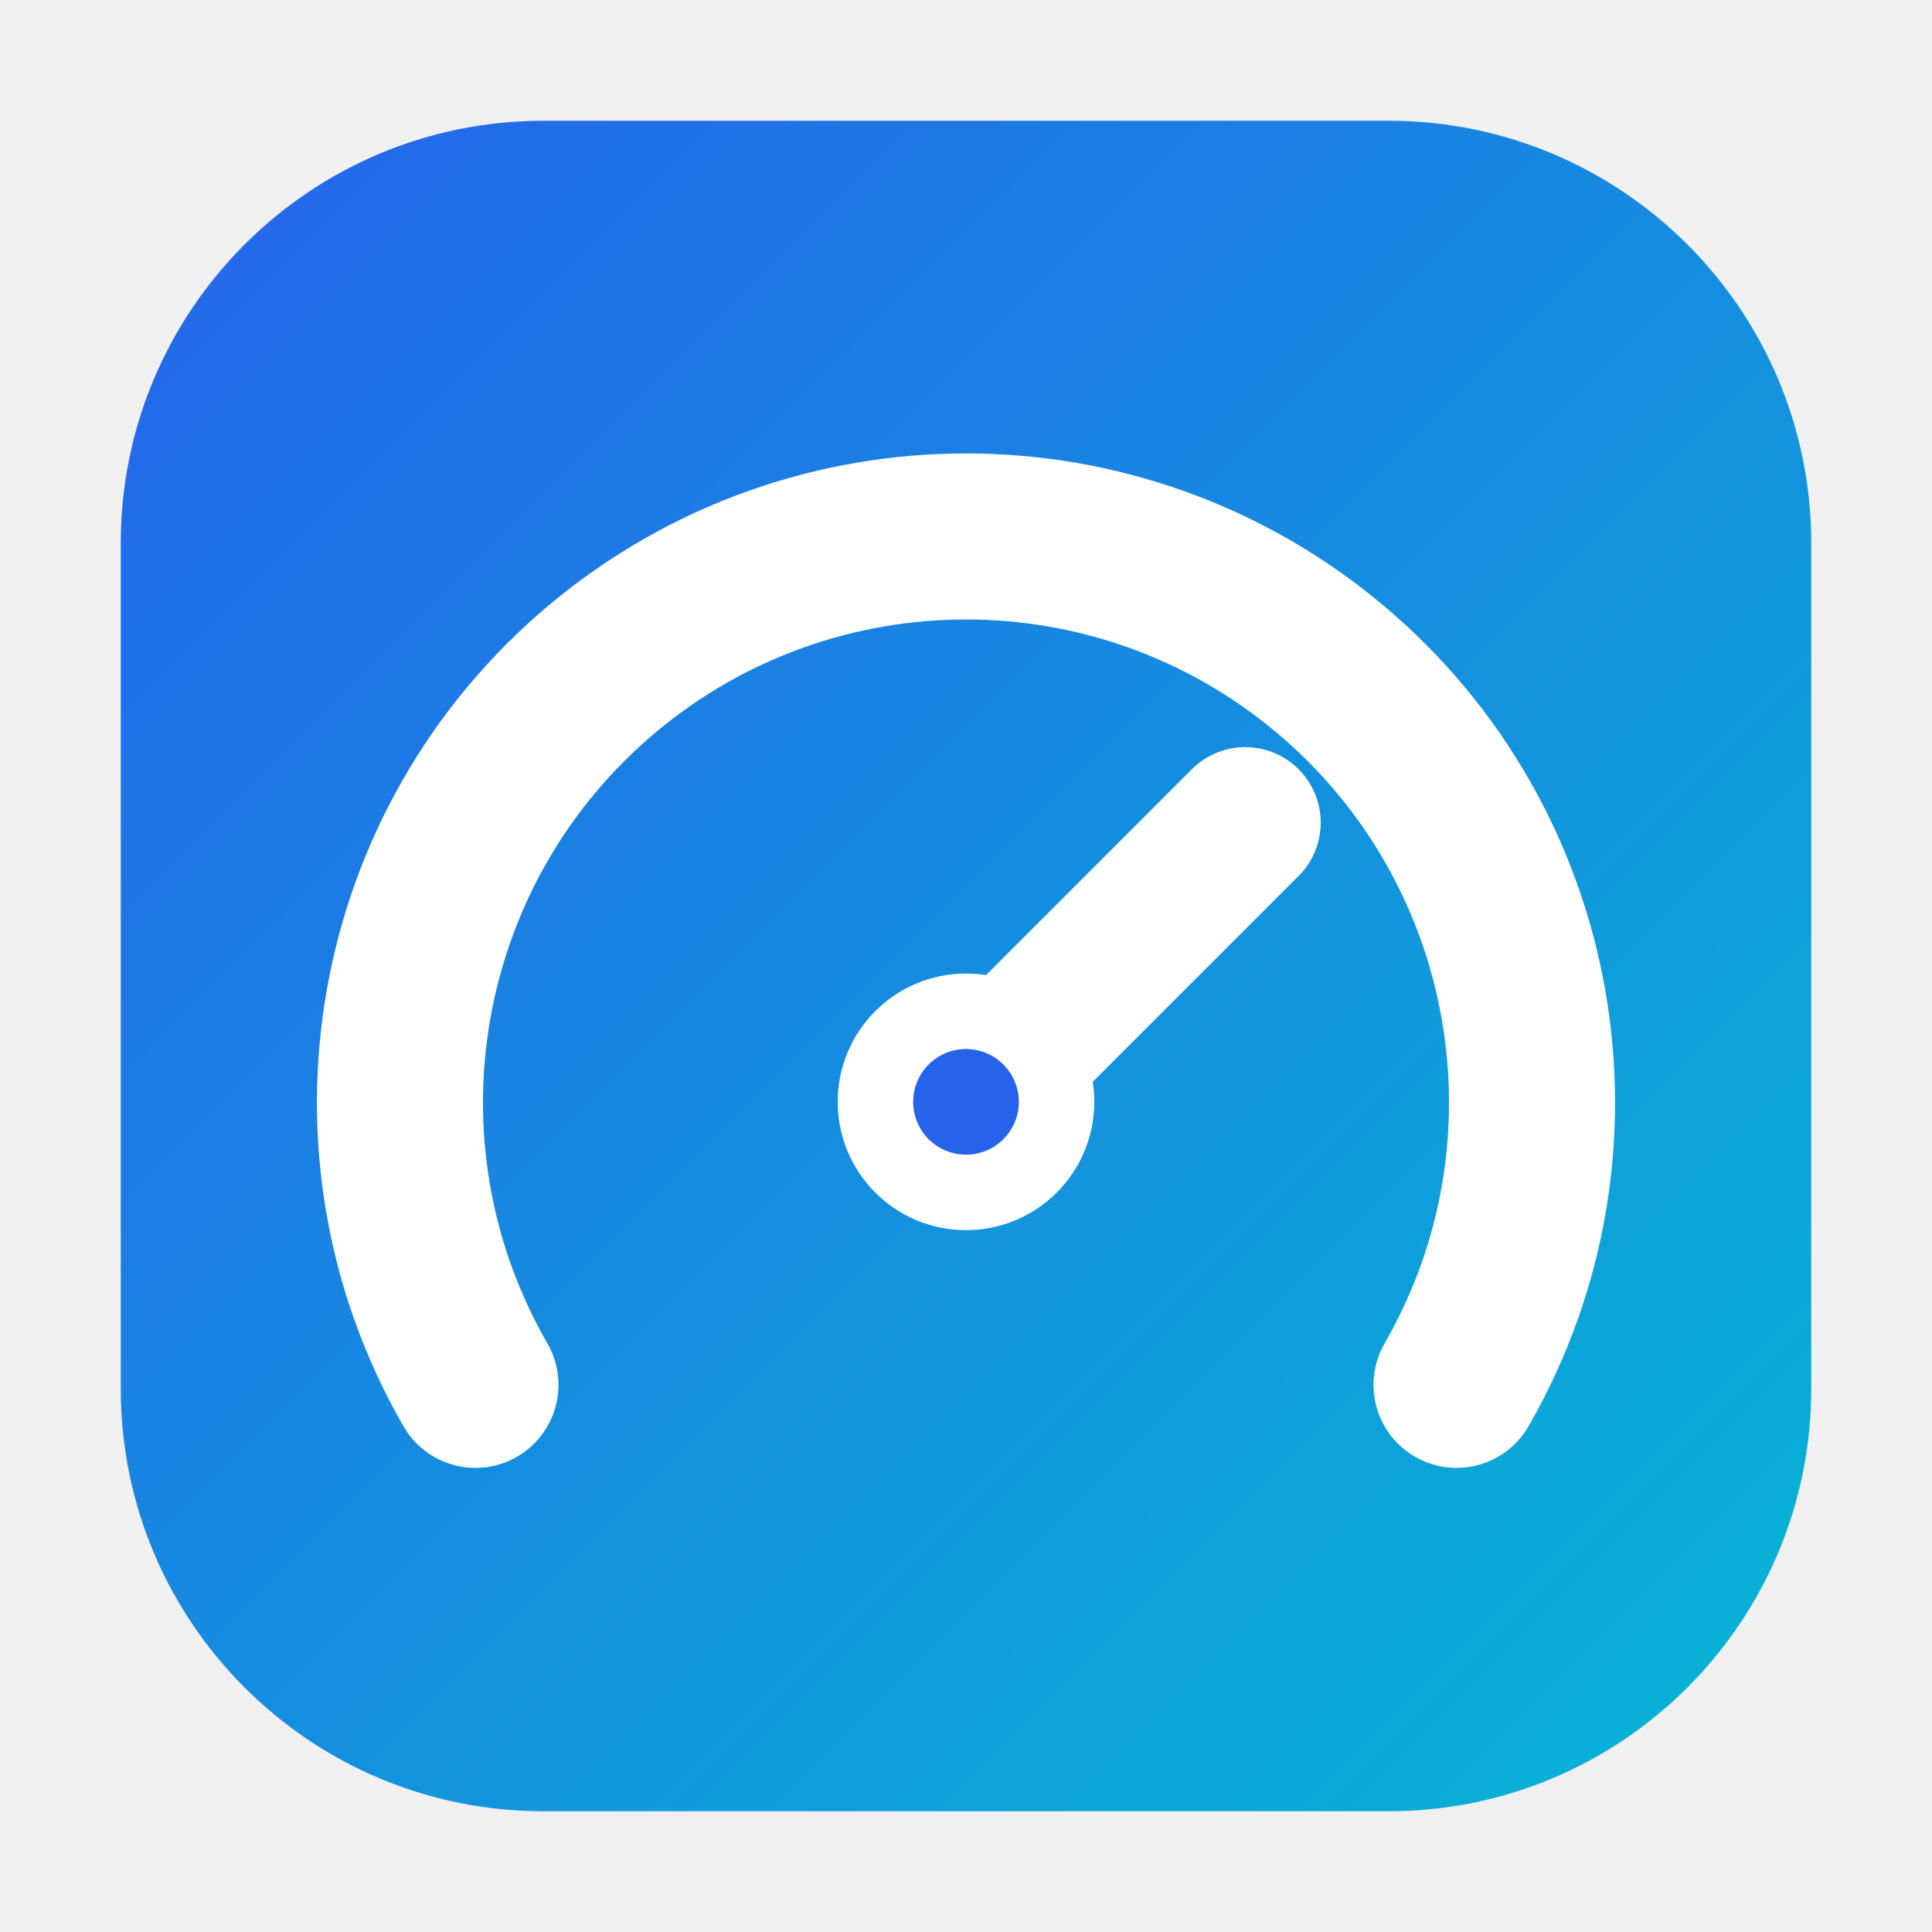
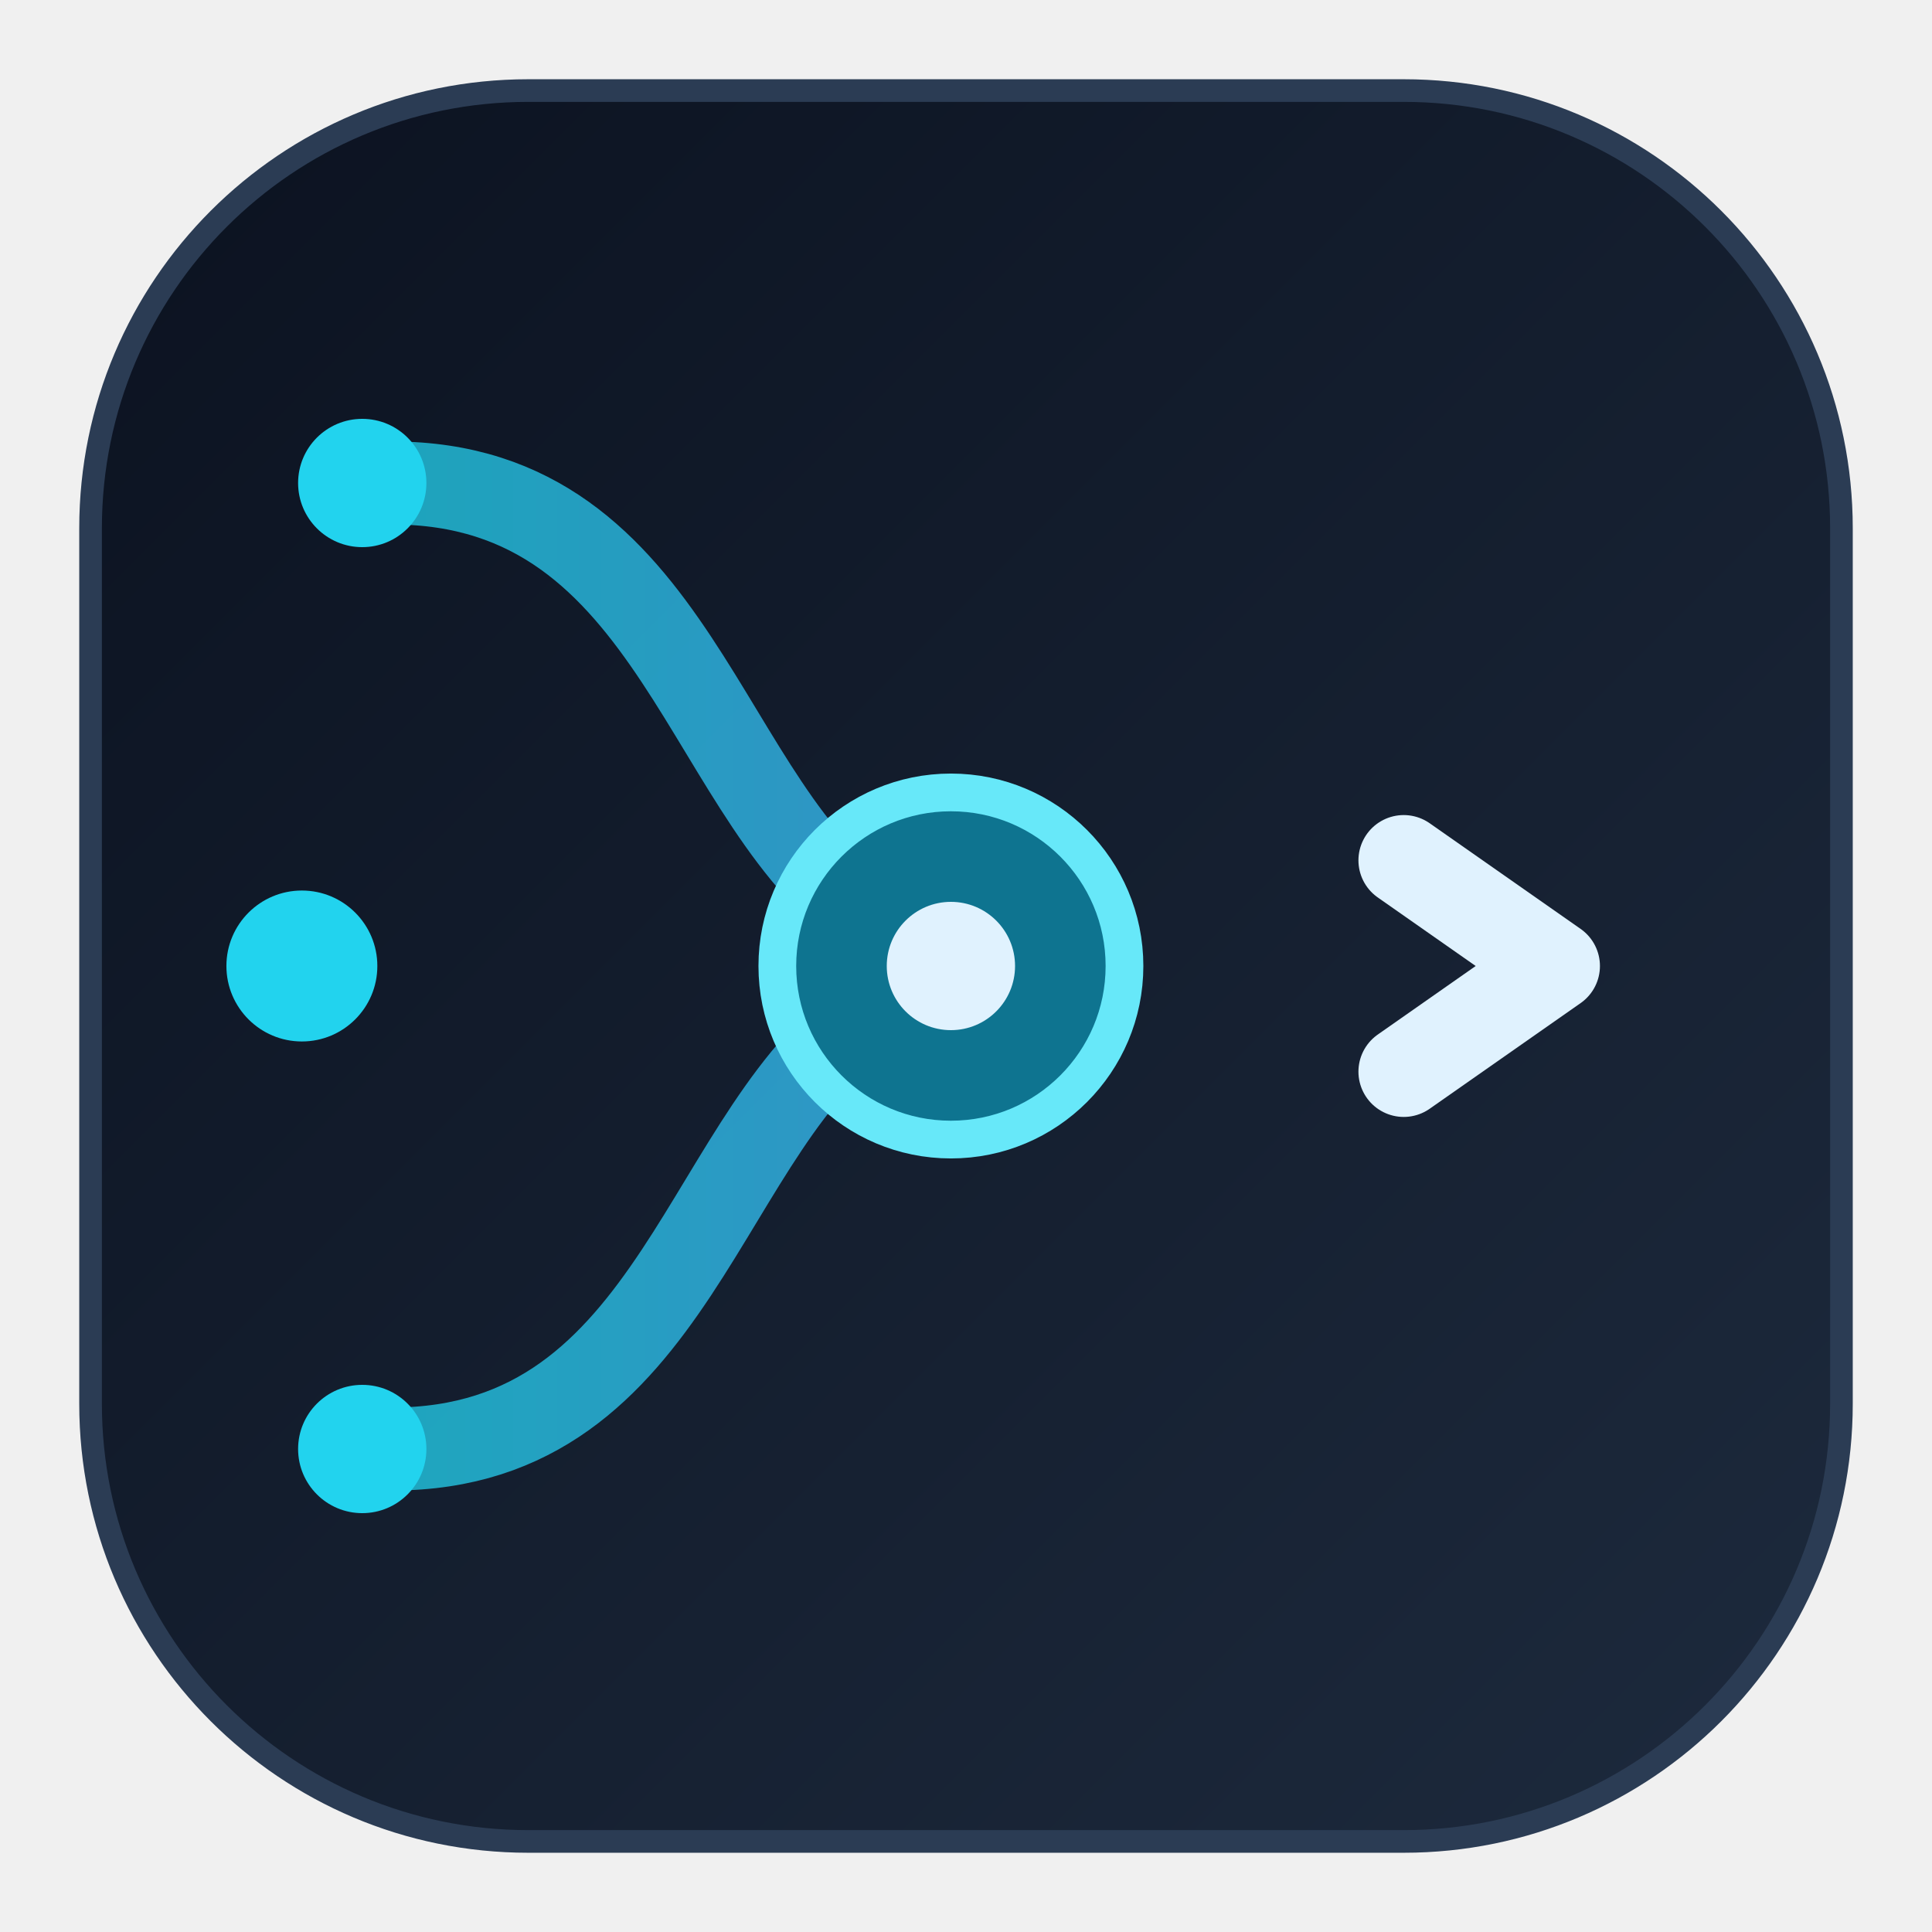
<svg xmlns="http://www.w3.org/2000/svg" viewBox="0 0 512 512" width="512" height="512">
  <defs>
    <linearGradient id="bg" x1="0" y1="0" x2="1" y2="1">
-       <stop offset="0" stop-color="#2563eb" />
-       <stop offset="1" stop-color="#06b6d4" />
+       <stop offset="0" stop-color="#0b1220" />
+       <stop offset="1" stop-color="#1d2a3d" />
+     </linearGradient>
+     <linearGradient id="route" x1="0" y1="0" x2="1" y2="0">
+       <stop offset="0" stop-color="#22d3ee" />
+       <stop offset="1" stop-color="#38bdf8" />
+     </linearGradient>
+     <linearGradient id="out" x1="0" y1="0" x2="1" y2="0">
+       <stop offset="0" stop-color="#7dd3fc" />
+       <stop offset="1" stop-color="#e0f2fe" />
    </linearGradient>
  </defs>
-   <rect x="32" y="32" width="448" height="448" rx="112" fill="url(#bg)" />
-   <path d="M 126 367 A 150 150 0 1 1 386 367" fill="none" stroke="#ffffff" stroke-width="44" stroke-linecap="round" />
-   <line x1="256" y1="292" x2="330" y2="218" stroke="#ffffff" stroke-width="40" stroke-linecap="round" />
-   <circle cx="256" cy="292" r="34" fill="#ffffff" />
-   <circle cx="256" cy="292" r="14" fill="#2563eb" />
+   <rect x="24" y="24" width="464" height="464" rx="116" fill="url(#bg)" />
+   <rect x="24" y="24" width="464" height="464" rx="116" fill="none" stroke="#2b3c54" stroke-width="6" />
+   <path d="M 104 128 C 180 128 186 214 232 244" fill="none" stroke="url(#route)" stroke-width="22" stroke-linecap="round" opacity="0.75" />
+   <path d="M 88 256 C 160 256 180 256 224 256" fill="none" stroke="url(#route)" stroke-width="26" stroke-linecap="round" />
+   <path d="M 104 384 C 180 384 186 298 232 268" fill="none" stroke="url(#route)" stroke-width="22" stroke-linecap="round" opacity="0.75" />
+   <circle cx="96" cy="128" r="17" fill="#22d3ee" />
+   <circle cx="80" cy="256" r="20" fill="#22d3ee" />
+   <circle cx="96" cy="384" r="17" fill="#22d3ee" />
+   <circle cx="252" cy="256" r="46" fill="#0e7490" />
+   <circle cx="252" cy="256" r="46" fill="none" stroke="#67e8f9" stroke-width="10" />
+   <circle cx="252" cy="256" r="17" fill="#e0f2fe" />
+   <path d="M 302 256 L 388 256" fill="none" stroke="url(#out)" stroke-width="30" stroke-linecap="round" />
+   <path d="M 372 228 L 412 256 L 372 284" fill="none" stroke="#e0f2fe" stroke-width="24" stroke-linecap="round" stroke-linejoin="round" />
</svg>
